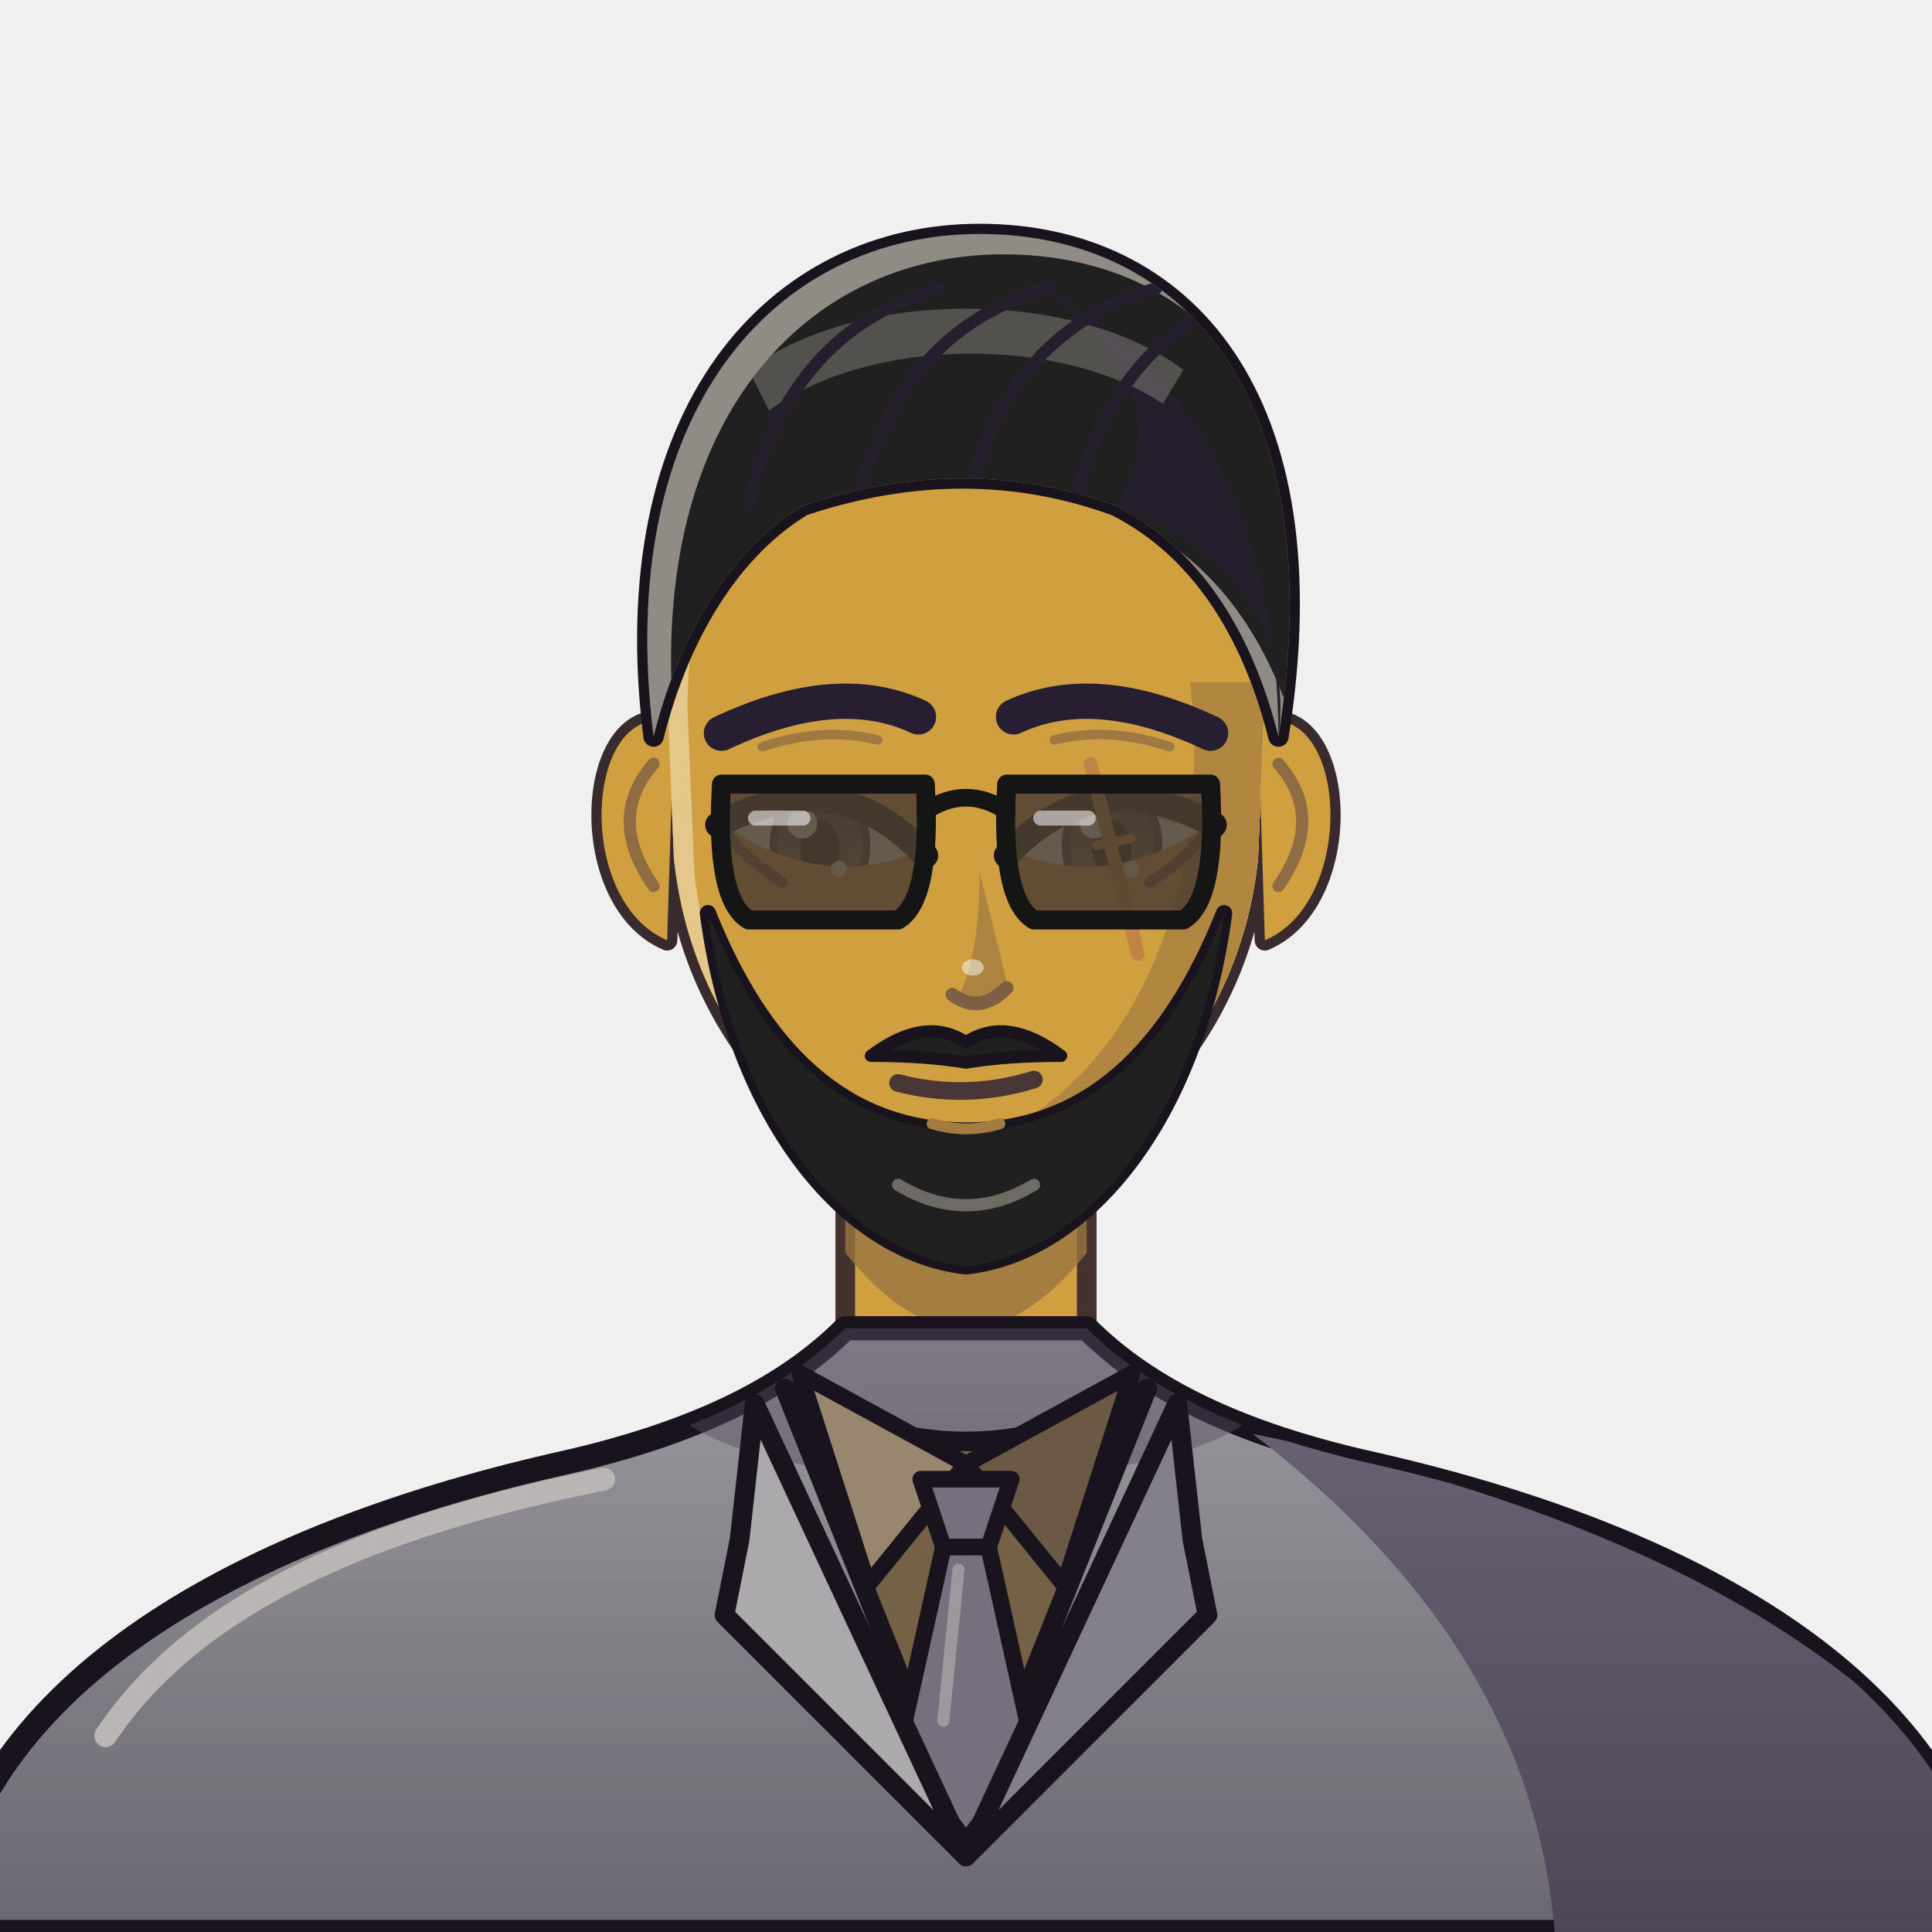
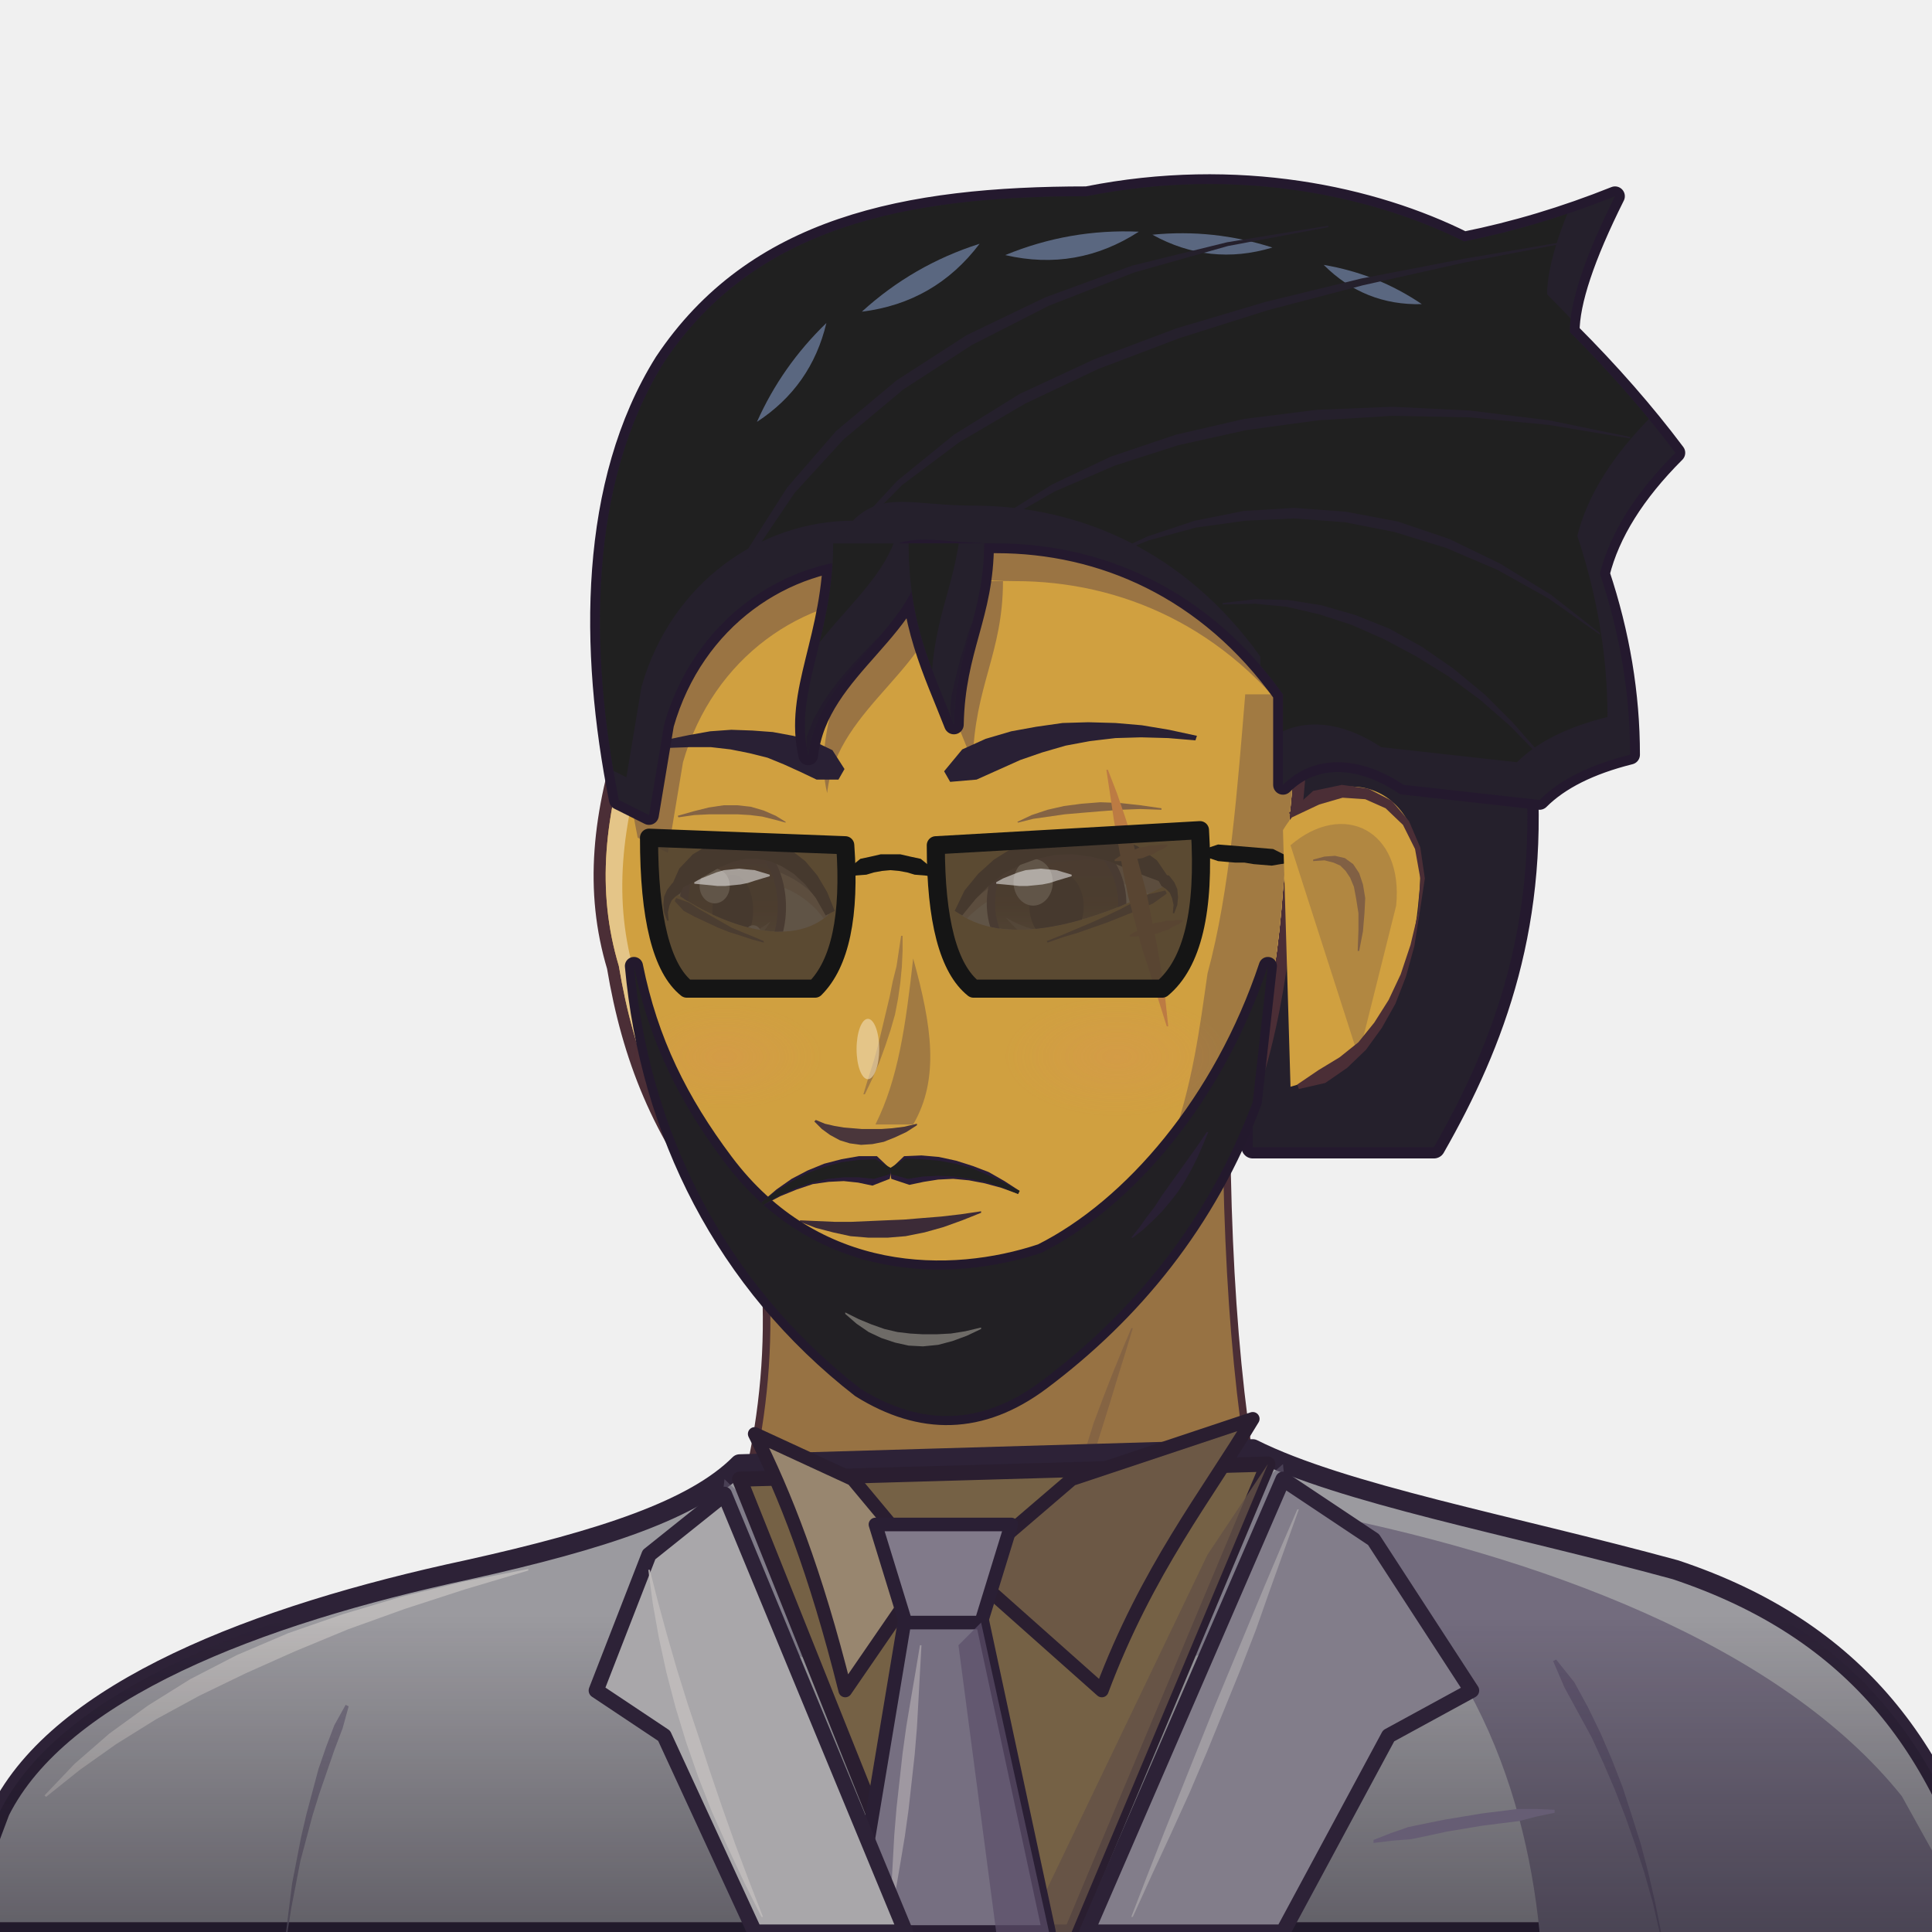
<svg xmlns="http://www.w3.org/2000/svg" width="384" height="384" viewBox="0 0 256 256">
  <defs>
+     <clipPath id="nk_iseul">
+       <path d="M 100 156 C 104 174 102 192 96 208 L 168 208 C 164 192 162 172 162 146 Z" />
+     </clipPath>
    <clipPath id="cb">
-       <path d="M -8 256 C -4 224 30 204 74 194 C 92 190 104 184 112 176 L 144 176 C 152 184 164 190 182 194 C 226 204 260 224 264 256 Z" />
+       <path d="M -6 256 L 0 240 C 8 224 34 214 62 208 C 80 204 92 200 98 194 L 166 192 C 178 198 200 202 222 208 C 246 216 258 232 264 256 Z" />
    </clipPath>
-     <linearGradient id="bg_fade" x1="0" y1="0" x2="0" y2="1">
-       <stop offset="0" stop-color="#1a1424" stop-opacity="0" />
-       <stop offset="1" stop-color="#1a1424" stop-opacity="0.38" />
+     <linearGradient id="fade" x1="0" y1="0" x2="0" y2="1">
+       <stop offset="0" stop-color="#120e1a" stop-opacity="0" />
+       <stop offset="1" stop-color="#120e1a" stop-opacity="0.42" />
    </linearGradient>
-     <clipPath id="f_iseul">
-       <path d="M 84 98 C 84 64 104 48 128 48 C 152 48 172 64 172 98 L 171 122 C 169 141 159 155 146 165 Q 128 178 110 165 C 97 155 87 141 85 122 Z" />
+     <clipPath id="fc_iseul">
+       <path d="M 84 96 C 80 108 79 118 82 128 C 84 140 88 150 96 160 C 102 168 108 176 116 180 C 120 182 126 182 130 180 C 142 174 154 166 160 156 C 166 146 169 132 170 118 L 172 96 C 172 70 150 50 126 50 C 102 50 86 70 84 96 Z" />
    </clipPath>
-     <linearGradient id="ig_iseul" x1="0" y1="0" x2="0" y2="1">
-       <stop offset="0" stop-color="#3b2835" />
-       <stop offset="1" stop-color="#89786a" />
+     <radialGradient id="bl_iseul">
+       <stop offset="0" stop-color="#ee7d74" stop-opacity="0.12" />
+       <stop offset="1" stop-color="#ee7d74" stop-opacity="0" />
+     </radialGradient>
+     <clipPath id="e0_iseul">
+       <path d="M 110 121 C 105.8 110.7 96.1 109.5 89 118 C 95.3 122.5 104.8 126 110 121 Z" />
+     </clipPath>
+     <linearGradient id="ig0_iseul" x1="0" y1="0" x2="0" y2="1">
+       <stop offset="0" stop-color="#39263e" />
+       <stop offset="0.5" stop-color="#4a3426" />
+       <stop offset="1" stop-color="#a49689" />
    </linearGradient>
-     <clipPath id="e0_iseul">
-       <path d="M 121 121 Q 109 109 93 117.5 Q 107 126.6 121 121 Z" />
+     <clipPath id="e1_iseul">
+       <path d="M 127 121 C 132.6 110.7 145.5 108.5 155 117 C 146.6 121.5 134 126 127 121 Z" />
    </clipPath>
-     <clipPath id="e2_iseul">
-       <path d="M 135 121 Q 147 109 163 117.5 Q 149 126.6 135 121 Z" />
+     <linearGradient id="ig1_iseul" x1="0" y1="0" x2="0" y2="1">
+       <stop offset="0" stop-color="#39263e" />
+       <stop offset="0.5" stop-color="#4a3426" />
+       <stop offset="1" stop-color="#a49689" />
+     </linearGradient>
+     <clipPath id="h0_iseul">
+       <path d="M 82 106 C 78 86 78 64 88 48 C 100 30 120 26 144 26 C 164 22 182 26 194 32 Q 204 30 214 26 Q 208 38 208 44 Q 216 52 222 60 Q 214 68 212 76 Q 216 88 216 100 Q 208 102 204 106 L 186 104 C 180 100 174 100 170 104 L 170 92 C 160 78 146 72 132 72 C 124 72 120 70 116 74 C 104 74 92 82 88 96 L 86 108 Z" />
    </clipPath>
-     <clipPath id="h_iseul">
-       <path d="M 82 104 C 76 56 100 30 130 30 C 160 30 182 54 174 104 C 170 88 162 76 150 70 Q 128 62 104 70 C 94 76 86 88 82 104 Z" />
+     <clipPath id="h1_iseul">
+       <path d="M 110.4 72 C 110.4 84.6 105.1 91.6 107.1 100.1 C 108.4 88.3 122.4 83.2 122.4 72 Z" />
+     </clipPath>
+     <clipPath id="h2_iseul">
+       <path d="M 120.4 72 C 120.4 82.8 123.6 88.8 126.4 96 C 126.6 85.9 130.4 81.6 130.4 72 Z" />
    </clipPath>
  </defs>
-   <path d="M 112 130 L 112 184 Q 128 196 144 184 L 144 130 Z" fill="#d0a040" stroke="#44322f" stroke-width="2.6" stroke-linejoin="round" stroke-linecap="round" />
-   <path d="M 112 140 Q 128 172 144 140 L 144 166 Q 128 186 112 166 Z" fill="#997441" opacity="0.8" />
-   <path d="M -8 256 C -4 224 30 204 74 194 C 92 190 104 184 112 176 L 144 176 C 152 184 164 190 182 194 C 226 204 260 224 264 256 Z" fill="#9b9a9f" stroke="#18131d" stroke-width="3.2" stroke-linejoin="round" stroke-linecap="round" />
+   <g fill="#24192e" stroke="#24192e" stroke-width="3" stroke-linejoin="round">
+     <path d="M 166 98 L 202 100 C 204 122 198 138 190 152 L 166 152 Z" />
+   </g>
+   <path d="M 166 98 L 202 100 C 204 122 198 138 190 152 L 166 152 Z" fill="#25202c" />
+   <path d="M 100 156 C 104 174 102 192 96 208 L 168 208 C 164 192 162 172 162 146 Z" fill="#d0a040" stroke="#4b2e36" stroke-width="2" stroke-linejoin="round" stroke-linecap="round" />
+   <g clip-path="url(#nk_iseul)">
+     <path d="M 94 150 C 106 174 118 186 130 184 C 144 178 156 168 166 144 L 170 190 C 150 198 118 200 94 194 Z" fill="#977243" />
+   </g>
+   <path d="M 149.9 176 L 148.6 179.1 147.3 182.3 146.1 185.4 144.9 188.6 143.9 191.8 142.9 195 142.1 198.3 141.3 201.5 140.6 204.7 139.9 208 140.1 208 141.1 204.9 142.1 201.7 143.1 198.5 144.1 195.4 145.1 192.2 146.1 189 147.1 185.8 148.1 182.5 149.1 179.3 150.1 176 Z" fill="#816044" opacity="0.8" />
+   <path d="M -6 256 L 0 240 C 8 224 34 214 62 208 C 80 204 92 200 98 194 L 166 192 C 178 198 200 202 222 208 C 246 216 258 232 264 256 Z" fill="#9b9a9f" stroke="#2d2237" stroke-width="2.6" stroke-linejoin="round" stroke-linecap="round" />
  <g clip-path="url(#cb)">
-     <path d="M 166 190 C 206 198 244 214 262 240 L 266 256 L 206 256 C 204 232 192 210 166 190 Z" fill="#6d6678" />
-     <ellipse cx="128" cy="184" rx="40" ry="12" fill="#5a5067" opacity="0.45" />
-     <rect x="0" y="176" width="256" height="80" fill="url(#bg_fade)" />
+     <path d="M 172 200 C 204 206 236 218 252 238 L 262 256 L 204 256 C 202 236 194 214 172 200 Z" fill="#736c7e" />
+     <path d="M 96 196 C 114 214 150 212 170 194 L 172 214 C 150 226 112 226 94 214 Z" fill="#665d74" opacity="0.5" />
  </g>
-   <path d="M 14 230 C 26 212 50 202 80 196" fill="none" stroke="#b9b6b5" stroke-width="3" stroke-linejoin="round" stroke-linecap="round" />
-   <path d="M 104 184 L 128 244 L 152 184 Q 128 198 104 184 Z" fill="#756145" stroke="#18131d" stroke-width="2.6" stroke-linejoin="round" stroke-linecap="round" />
-   <path d="M 106 182 L 115 210 L 128 194 Z" fill="#98866e" stroke="#18131d" stroke-width="2.2" stroke-linejoin="round" stroke-linecap="round" />
-   <path d="M 150 182 L 141 210 L 128 194 Z" fill="#6b5845" stroke="#18131d" stroke-width="2.2" stroke-linejoin="round" stroke-linecap="round" />
-   <path d="M 122 196 L 134 196 L 131 205 L 125 205 Z" fill="#756f7e" stroke="#18131d" stroke-width="2.2" stroke-linejoin="round" stroke-linecap="round" />
-   <path d="M 125 205 L 131 205 L 137 232 L 128 244 L 119 232 Z" fill="#756f7e" stroke="#18131d" stroke-width="2.2" stroke-linejoin="round" stroke-linecap="round" />
-   <path d="M 127 208 L 125 228" fill="none" stroke="#9e989e" stroke-width="1.6" stroke-linejoin="round" stroke-linecap="round" />
-   <path d="M 100 186 L 128 246 L 96 214 L 98 204 Z" fill="#aba9ab" stroke="#18131d" stroke-width="2.6" stroke-linejoin="round" stroke-linecap="round" />
-   <path d="M 156 186 L 128 246 L 160 214 L 158 204 Z" fill="#837f8b" stroke="#18131d" stroke-width="2.6" stroke-linejoin="round" stroke-linecap="round" />
-   <g transform="matrix(0.9 0 0 0.9 12.8 4)">
-     <g fill="#382a2d" stroke="#382a2d" stroke-width="3" stroke-linejoin="round">
-       <path d="M 85 102 C 72 98 70 128 84 134 Z" />
-       <path d="M 171 102 C 184 98 186 128 172 134 Z" />
-       <path d="M 84 98 C 84 64 104 48 128 48 C 152 48 172 64 172 98 L 171 122 C 169 141 159 155 146 165 Q 128 178 110 165 C 97 155 87 141 85 122 Z" />
+   <path d="M 6.1 238.1 L 10.6 234.5 15.4 231.1 20.7 227.8 26.4 224.7 32.6 221.7 39.1 218.8 46.1 215.9 53.6 213.2 61.6 210.6 70 208.1 70 207.9 61.3 209.6 53.1 211.6 45.4 213.9 38.2 216.4 31.4 219.3 25.2 222.5 19.6 226 14.5 229.7 9.9 233.7 5.9 237.9 Z" fill="#bbb8b8" />
+   <path d="M 205.8 220.1 L 207.3 223.6 209.1 226.9 210.9 230.2 212.5 233.7 214 237.2 215.4 240.8 216.7 244.5 217.9 248.2 219 252.1 219.9 256 220.1 256 219.3 252 218.4 248.1 217.4 244.3 216.2 240.5 215 236.8 213.6 233.2 212.1 229.7 210.4 226.2 208.6 222.9 206.2 219.9 Z" fill="#61576f" />
+   <path d="M 45.8 225.9 L 44.3 228.6 43.2 231.5 42.2 234.4 41.4 237.4 40.6 240.4 39.9 243.4 39.3 246.5 38.7 249.6 38.3 252.8 37.9 256 38.1 256 38.6 252.8 39.2 249.7 39.8 246.6 40.6 243.6 41.4 240.6 42.3 237.7 43.3 234.8 44.3 231.9 45.4 229 46.2 226.1 Z" fill="#71697c" opacity="0.8" />
+   <g clip-path="url(#cb)">
+     <rect x="0" y="214" width="256" height="42" fill="url(#fade)" />
+   </g>
+   <path d="M 98 196 L 122 256 L 142 256 L 168 194 Z" fill="#756145" stroke="#2a1e30" stroke-width="2" stroke-linejoin="round" stroke-linecap="round" />
+   <path d="M 142 256 L 168 194 L 160 206 L 136 256 Z" fill="#645146" opacity="0.8" />
+   <path d="M 100 190 C 104 198 108 208 112 224 L 123 208 L 113 196 Z" fill="#98866f" stroke="#2a1e30" stroke-width="1.8" stroke-linejoin="round" stroke-linecap="round" />
+   <path d="M 166 188 C 160 198 152 208 146 224 L 128 208 L 142 196 Z" fill="#6c5845" stroke="#2a1e30" stroke-width="1.8" stroke-linejoin="round" stroke-linecap="round" />
+   <path d="M 120 214 L 130 214 L 139 256 L 113 256 Z" fill="#766f81" stroke="#2a1f34" stroke-width="1.8" stroke-linejoin="round" stroke-linecap="round" />
+   <path d="M 116 202 L 134 202 L 130 215 L 120 215 Z" fill="#817a8a" stroke="#2a1f34" stroke-width="1.8" stroke-linejoin="round" stroke-linecap="round" />
+   <path d="M 121.9 218 L 121.3 221.6 120.7 225.1 120.1 228.7 119.6 232.3 119.2 235.9 118.8 239.5 118.5 243.1 118.3 246.7 118.1 250.4 117.9 254 118.1 254 118.7 250.4 119.3 246.9 119.9 243.3 120.4 239.7 120.8 236.1 121.2 232.5 121.5 228.9 121.7 225.3 121.9 221.6 122.1 218 Z" fill="#9f98a1" />
+   <path d="M 130 215 L 139 256 L 132 256 L 127 218 Z" fill="#5b4f6a" opacity="0.7" />
+   <path d="M 96 198 L 120 256 L 100 256 L 88 230 L 79 224 L 86 206 Z" fill="#a9a7aa" stroke="#2d2237" stroke-width="2" stroke-linejoin="round" stroke-linecap="round" />
+   <path d="M 170 196 L 144 256 L 170 256 L 184 230 L 195 224 L 182 204 Z" fill="#827d8a" stroke="#2d2237" stroke-width="2" stroke-linejoin="round" stroke-linecap="round" />
+   <path d="M 171.9 200 L 169.7 205.1 167.5 210.3 165.3 215.6 163.1 220.9 160.9 226.2 158.7 231.7 156.5 237.2 154.3 242.7 152.1 248.3 149.9 254 150.1 254 152.6 248.5 155.1 243.1 157.6 237.6 159.9 232.2 162.1 226.8 164.3 221.4 166.4 216 168.3 210.6 170.2 205.3 172.1 200 Z" fill="#b4b1b2" opacity="0.6" />
+   <path d="M 85.9 208 L 86.5 212.5 87.3 217 88.3 221.6 89.5 226.2 90.9 230.8 92.5 235.4 94.3 240 96.4 244.7 98.6 249.4 100.9 254 101.1 254 99.2 249.1 97.4 244.3 95.7 239.5 94.1 234.8 92.6 230.2 91.1 225.7 89.7 221.2 88.4 216.7 87.2 212.3 86.1 208 Z" fill="#c3bfbe" opacity="0.8" />
+   <path d="M 182 244.2 L 184.5 243.9 187 243.7 189.4 243.2 191.7 242.7 194.1 242.3 196.5 241.9 198.9 241.6 201.3 241.3 203.6 240.7 206 240.2 206 239.8 203.6 239.7 201.1 239.7 198.7 240 196.3 240.3 193.9 240.7 191.5 241.1 189 241.6 186.6 242.1 184.3 242.9 182 243.8 Z" fill="#665d74" />
+   <g fill="#4b2e36" stroke="#4b2e36" stroke-width="3.2" stroke-linejoin="round">
+     <path d="M 84 96 C 80 108 79 118 82 128 C 84 140 88 150 96 160 C 102 168 108 176 116 180 C 120 182 126 182 130 180 C 142 174 154 166 160 156 C 166 146 169 132 170 118 L 172 96 C 172 70 150 50 126 50 C 102 50 86 70 84 96 Z" />
+   </g>
+   <path d="M 84 96 C 80 108 79 118 82 128 C 84 140 88 150 96 160 C 102 168 108 176 116 180 C 120 182 126 182 130 180 C 142 174 154 166 160 156 C 166 146 169 132 170 118 L 172 96 C 172 70 150 50 126 50 C 102 50 86 70 84 96 Z" fill="#d0a040" />
+   <g clip-path="url(#fc_iseul)">
+     <path d="M 84 96 C 80 108 79 118 82 128 C 84 140 88 150 96 160 C 102 168 108 176 116 180 C 120 182 126 182 130 180 C 142 174 154 166 160 156 C 166 146 169 132 170 118 L 172 96 C 172 70 150 50 126 50 C 102 50 86 70 84 96 Z" fill="#e4c588" />
+     <g transform="translate(2.2 1.4)">
+       <path d="M 84 96 C 80 108 79 118 82 128 C 84 140 88 150 96 160 C 102 168 108 176 116 180 C 120 182 126 182 130 180 C 142 174 154 166 160 156 C 166 146 169 132 170 118 L 172 96 C 172 70 150 50 126 50 C 102 50 86 70 84 96 Z" fill="#d0a040" />
    </g>
-     <g>
-       <path d="M 85 102 C 72 98 70 128 84 134 Z" fill="#d0a040" />
-       <path d="M 171 102 C 184 98 186 128 172 134 Z" fill="#d0a040" />
-       <path d="M 84 98 C 84 64 104 48 128 48 C 152 48 172 64 172 98 L 171 122 C 169 141 159 155 146 165 Q 128 178 110 165 C 97 155 87 141 85 122 Z" fill="#d0a040" />
-     </g>
-     <g clip-path="url(#f_iseul)">
-       <path d="M 84 98 C 84 64 104 48 128 48 C 152 48 172 64 172 98 L 171 122 C 169 141 159 155 146 165 Q 128 178 110 165 C 97 155 87 141 85 122 Z" fill="#e5c78c" />
-       <g transform="translate(3 2)">
-         <path d="M 84 98 C 84 64 104 48 128 48 C 152 48 172 64 172 98 L 171 122 C 169 141 159 155 146 165 Q 128 178 110 165 C 97 155 87 141 85 122 Z" fill="#d0a040" />
-       </g>
-       <path d="M 172 96 L 171 122 C 169 141 159 155 146 165 Q 128 178 110 165 C 128 168 142 160 151 146 C 160 132 163 114 161 96 Z" fill="#8f6c41" opacity="0.5" />
-     </g>
-     <path d="M 82 108 Q 75 116 82 126" fill="none" stroke="#8f6c41" stroke-width="1.8" stroke-linejoin="round" stroke-linecap="round" />
-     <path d="M 174 108 Q 181 116 174 126" fill="none" stroke="#8f6c41" stroke-width="1.8" stroke-linejoin="round" stroke-linecap="round" />
-     <g fill="#18131d" stroke="#18131d" stroke-width="2.4" stroke-linejoin="round">
-       <path d="M 90 130 C 94 160 110 180 128 182 C 146 180 162 160 166 130 C 158 150 146 162 128 162 C 110 162 98 150 90 130 Z" />
-     </g>
-     <g>
-       <path d="M 90 130 C 94 160 110 180 128 182 C 146 180 162 160 166 130 C 158 150 146 162 128 162 C 110 162 98 150 90 130 Z" fill="#202020" />
-     </g>
-     <path d="M 118 170 Q 128 176 138 170" fill="none" stroke="#6e6b66" stroke-width="1.8" stroke-linejoin="round" stroke-linecap="round" />
-     <path d="M 114 151 Q 122 145 128 149 Q 134 145 142 151 Q 134 151 128 152 Q 122 151 114 151 Z" fill="#202020" stroke="#18131d" stroke-width="1.8" stroke-linejoin="round" stroke-linecap="round" />
-     <path d="M 121 121 Q 109 109 93 117.5 Q 107 126.6 121 121 Z" fill="#fbf7f0" />
-     <g clip-path="url(#e0_iseul)">
-       <path d="M 121 109 L 93 109 L 93 117.8 Q 107 113.4 121 117.8 Z" fill="#8f6c41" opacity="0.35" />
-       <ellipse cx="106.5" cy="120" rx="6.8" ry="8.8" fill="url(#ig_iseul)" stroke="#392737" stroke-width="1.2" />
-       <ellipse cx="106.5" cy="120.5" rx="2.9" ry="4.2" fill="#120d12" />
-     </g>
-     <circle cx="103.9" cy="116.8" r="2.2" fill="#ffffff" />
-     <circle cx="109.3" cy="123.5" r="1.2" fill="#ffffff" opacity="0.8" />
-     <path d="M 122 121.5 Q 109 107.5 91.5 117" fill="none" stroke="#18131d" stroke-width="3.8" stroke-linejoin="round" stroke-linecap="round" />
-     <path d="M 101 125.5 Q 95 121.5 93 118.5" fill="none" stroke="#6f5241" stroke-width="1.6" stroke-linejoin="round" stroke-linecap="round" />
-     <path d="M 115 104.5 Q 107 102.5 98 105.5" fill="none" stroke="#9f7941" stroke-width="1.4" stroke-linejoin="round" stroke-linecap="round" />
-     <path d="M 121 101.1 Q 109 95.5 92 103.5" fill="none" stroke="#271f31" stroke-width="5.2" stroke-linejoin="round" stroke-linecap="round" />
-     <path d="M 135 121 Q 147 109 163 117.5 Q 149 126.6 135 121 Z" fill="#fbf7f0" />
-     <g clip-path="url(#e2_iseul)">
-       <path d="M 135 109 L 163 109 L 163 117.8 Q 149 113.4 135 117.8 Z" fill="#8f6c41" opacity="0.35" />
-       <ellipse cx="149.5" cy="120" rx="6.8" ry="8.8" fill="url(#ig_iseul)" stroke="#392737" stroke-width="1.2" />
-       <ellipse cx="149.5" cy="120.5" rx="2.9" ry="4.2" fill="#120d12" />
-     </g>
-     <circle cx="146.9" cy="116.8" r="2.2" fill="#ffffff" />
-     <circle cx="152.3" cy="123.5" r="1.2" fill="#ffffff" opacity="0.8" />
-     <path d="M 134 121.5 Q 147 107.5 164.5 117" fill="none" stroke="#18131d" stroke-width="3.8" stroke-linejoin="round" stroke-linecap="round" />
-     <path d="M 155 125.5 Q 161 121.5 163 118.5" fill="none" stroke="#6f5241" stroke-width="1.6" stroke-linejoin="round" stroke-linecap="round" />
-     <path d="M 141 104.5 Q 149 102.5 158 105.5" fill="none" stroke="#9f7941" stroke-width="1.4" stroke-linejoin="round" stroke-linecap="round" />
-     <path d="M 135 101.1 Q 147 95.5 164 103.5" fill="none" stroke="#271f31" stroke-width="5.2" stroke-linejoin="round" stroke-linecap="round" />
-     <path d="M 130 124 L 134 140 Q 131 144 127 142 Q 130 136 130 124 Z" fill="#876641" opacity="0.5" />
-     <path d="M 126 142 Q 130 145 134 141" fill="none" stroke="#7f5f41" stroke-width="2" stroke-linejoin="round" stroke-linecap="round" />
-     <ellipse cx="129" cy="138" rx="1.6" ry="1.2" fill="#ffffff" opacity="0.5" />
-     <path d="M 118 155 Q 128 157.6 138 154.5" fill="none" stroke="#4a3636" stroke-width="2.6" stroke-linejoin="round" stroke-linecap="round" />
-     <path d="M 123 161 Q 128 162.5 133 161" fill="none" stroke="#a37c41" stroke-width="1.6" stroke-linejoin="round" stroke-linecap="round" />
-     <path d="M 146.3 108 L 153.3 136" fill="none" stroke="#c28444" stroke-width="2" stroke-linejoin="round" stroke-linecap="round" />
-     <path d="M 147.3 120 L 152.3 119" fill="none" stroke="#c28444" stroke-width="1.4" stroke-linejoin="round" stroke-linecap="round" />
-     <path d="M 92 111 L 122 111 Q 123 128 118 131 L 96 131 Q 91 128 92 111 Z" fill="#4c3e30" opacity="0.85" />
-     <path d="M 97 116 L 104 116" fill="none" stroke="#ffffff" stroke-width="2.2" stroke-linejoin="round" stroke-linecap="round" opacity="0.55" />
-     <path d="M 92 111 L 122 111 Q 123 128 118 131 L 96 131 Q 91 128 92 111 Z" fill="none" stroke="#151515" stroke-width="2.8" stroke-linejoin="round" stroke-linecap="round" />
-     <path d="M 134 111 L 164 111 Q 165 128 160 131 L 138 131 Q 133 128 134 111 Z" fill="#4c3e30" opacity="0.85" />
-     <path d="M 139 116 L 146 116" fill="none" stroke="#ffffff" stroke-width="2.2" stroke-linejoin="round" stroke-linecap="round" opacity="0.55" />
-     <path d="M 134 111 L 164 111 Q 165 128 160 131 L 138 131 Q 133 128 134 111 Z" fill="none" stroke="#151515" stroke-width="2.8" stroke-linejoin="round" stroke-linecap="round" />
-     <path d="M 122 115 Q 128 111 134 115" fill="none" stroke="#151515" stroke-width="2.6" stroke-linejoin="round" stroke-linecap="round" />
-     <g fill="#18131d" stroke="#18131d" stroke-width="3" stroke-linejoin="round">
-       <path d="M 82 104 C 76 56 100 30 130 30 C 160 30 182 54 174 104 C 170 88 162 76 150 70 Q 128 62 104 70 C 94 76 86 88 82 104 Z" />
-     </g>
-     <g>
-       <path d="M 82 104 C 76 56 100 30 130 30 C 160 30 182 54 174 104 C 170 88 162 76 150 70 Q 128 62 104 70 C 94 76 86 88 82 104 Z" fill="#202020" />
-     </g>
-     <g clip-path="url(#h_iseul)">
-       <path d="M 82 104 C 76 56 100 30 130 30 C 160 30 182 54 174 104 C 170 88 162 76 150 70 Q 128 62 104 70 C 94 76 86 88 82 104 Z" fill="#908b84" />
-       <g transform="translate(3.5 3)">
-         <path d="M 82 104 C 76 56 100 30 130 30 C 160 30 182 54 174 104 C 170 88 162 76 150 70 Q 128 62 104 70 C 94 76 86 88 82 104 Z" fill="#202020" />
-       </g>
-       <path d="M 150 70 C 168 76 176 90 174 104 C 174 70 158 44 134 36 C 152 44 158 58 150 70 Z" fill="#251f2d" />
-       <path d="M 96 50 C 112 38 144 38 160 50 L 157 55 C 142 45 114 45 99 56 Z" fill="#908b84" opacity="0.45" />
-       <path d="M 96 70 C 100 52 110 42 124 38" fill="none" stroke="#251f2d" stroke-width="1.8" stroke-linejoin="round" stroke-linecap="round" />
-       <path d="M 112 70 C 116 52 126 42 140 38" fill="none" stroke="#251f2d" stroke-width="1.8" stroke-linejoin="round" stroke-linecap="round" />
-       <path d="M 128 70 C 132 52 142 42 156 38" fill="none" stroke="#251f2d" stroke-width="1.8" stroke-linejoin="round" stroke-linecap="round" />
-       <path d="M 144 70 C 148 52 158 42 172 38" fill="none" stroke="#251f2d" stroke-width="1.8" stroke-linejoin="round" stroke-linecap="round" />
+     <path d="M 173 92 L 170 118 C 169 132 166 146 160 156 C 154 166 142 174 130 180 C 140 172 150 164 155 152 C 158 144 159 136 160 129 C 163 118 164 104 165 92 Z" fill="#a17a42" />
+     <g transform="translate(2.5 5)">
+       <path d="M 82 106 C 78 86 78 64 88 48 C 100 30 120 26 144 26 C 164 22 182 26 194 32 Q 204 30 214 26 Q 208 38 208 44 Q 216 52 222 60 Q 214 68 212 76 Q 216 88 216 100 Q 208 102 204 106 L 186 104 C 180 100 174 100 170 104 L 170 92 C 160 78 146 72 132 72 C 124 72 120 70 116 74 C 104 74 92 82 88 96 L 86 108 Z" fill="#9a7443" />
+       <path d="M 110.4 72 C 110.4 84.6 105.1 91.6 107.1 100.1 C 108.4 88.3 122.4 83.2 122.4 72 Z" fill="#9a7443" />
+       <path d="M 120.4 72 C 120.4 82.8 123.6 88.8 126.4 96 C 126.6 85.9 130.4 81.6 130.4 72 Z" fill="#9a7443" />
    </g>
  </g>
+   <ellipse cx="96" cy="140" rx="13" ry="7" fill="url(#bl_iseul)" />
+   <ellipse cx="148" cy="140" rx="15" ry="8" fill="url(#bl_iseul)" />
+   <path d="M 110 121 C 105.8 110.7 96.1 109.5 89 118 C 95.3 122.5 104.8 126 110 121 Z" fill="#f8f4ef" />
+   <g clip-path="url(#e0_iseul)">
+     <path d="M 110 120 C 105.8 110.7 96.1 109.5 89 117 L 89 121 C 96.1 114.5 105.8 115.7 110 123 Z" fill="#b29479" opacity="0.55" />
+     <ellipse cx="97.1" cy="120.2" rx="6.5" ry="9.4" fill="url(#ig0_iseul)" stroke="#372441" stroke-width="1.1" />
+     <path d="M 92 122.1 Q 97.1 130.1 102.1 122.1 Q 97.1 126 92 122.1 Z" fill="#baada1" opacity="0.55" />
+     <ellipse cx="97.1" cy="120.6" rx="2.7" ry="4.7" fill="#1a1221" />
+     <path d="M 110 112 L 89 109 L 89 117.5 C 96.1 112.7 105.8 113.9 110 121.5 Z" fill="#342245" opacity="0.5" />
+     <ellipse cx="94.7" cy="117.4" rx="2" ry="2.3" fill="#ffffff" />
+     <circle cx="99.8" cy="123.6" r="1" fill="#ffffff" opacity="0.85" />
+   </g>
+   <path d="M 110.6 120.7 L 109.6 118.2 108.3 116 106.7 114.1 104.9 112.7 102.9 111.6 100.8 111 98.6 110.9 96.3 111.2 94 111.9 91.8 113.2 90 115.1 88.8 117.8 89.2 118.2 91.7 117 93.7 115.9 95.4 114.9 97.1 114.2 98.8 113.8 100.4 113.8 102 114.1 103.6 114.8 105.2 115.8 106.7 117.2 108.1 119 109.4 121.3 Z" fill="#1c1420" />
+   <path d="M 90.4 116.9 L 89.1 117 88.4 117.9 88 118.8 87.9 119.9 88 120.9 88.4 122 88.6 122 88.5 120.9 88.7 120 89 119.3 89.5 118.8 90.1 118.4 90.6 117.5 Z" fill="#1c1420" />
+   <path d="M 89.4 119.4 L 90.6 120.7 92.1 121.5 93.6 122.2 95.1 122.9 96.6 123.5 98.2 124 99.7 124.5 101.2 124.9 101.2 124.7 99.8 124.1 98.3 123.5 96.9 122.9 95.5 122.1 94.1 121.3 92.7 120.5 91.3 119.6 89.6 119 Z" fill="#443139" />
+   <path d="M 104.1 108.9 L 102.8 108.1 101.2 107.4 99.5 106.9 97.7 106.7 95.9 106.7 93.9 107 91.9 107.5 89.8 108.1 89.9 108.3 92 108 94 107.9 95.9 107.9 97.7 107.9 99.4 108 101 108.2 102.6 108.6 104.1 109 Z" fill="#846344" />
+   <path d="M 127 121 C 132.6 110.7 145.5 108.5 155 117 C 146.6 121.5 134 126 127 121 Z" fill="#f8f4ef" />
+   <g clip-path="url(#e1_iseul)">
+     <path d="M 127 120 C 132.6 110.7 145.5 108.5 155 116 L 155 120 C 145.5 113.5 132.6 115.7 127 123 Z" fill="#b29479" opacity="0.55" />
+     <ellipse cx="140" cy="119.7" rx="8.7" ry="9.4" fill="url(#ig1_iseul)" stroke="#372441" stroke-width="1.1" />
+     <path d="M 133.3 121.6 Q 140 129.6 146.8 121.6 Q 140 125.5 133.3 121.6 Z" fill="#baada1" opacity="0.55" />
+     <ellipse cx="140" cy="120.1" rx="3.6" ry="4.7" fill="#1a1221" />
+     <path d="M 127 112 L 155 108 L 155 116.5 C 145.5 111.7 132.6 113.9 127 121.5 Z" fill="#342245" opacity="0.5" />
+     <ellipse cx="136.9" cy="116.9" rx="2.6" ry="3.1" fill="#ffffff" />
+     <circle cx="143.7" cy="123.1" r="1.2" fill="#ffffff" opacity="0.85" />
+   </g>
+   <path d="M 127.5 121.3 L 129.3 119.1 131.1 117.3 133.1 115.7 135.2 114.6 137.4 113.8 139.7 113.3 142.1 113.2 144.5 113.5 146.9 114.1 149.3 115.1 151.8 116.1 154.8 117.2 155.2 116.8 153.3 114 150.7 112.1 147.9 111 145 110.4 142.1 110.2 139.3 110.5 136.6 111.2 134.1 112.4 131.7 113.9 129.6 115.8 127.8 118 126.5 120.7 Z" fill="#1c1420" />
+   <path d="M 153.4 116.5 L 153.9 117.4 154.5 117.8 155 118.3 155.3 119 155.5 119.9 155.4 121 155.6 121 156 119.9 156.1 118.9 156 117.8 155.6 116.9 154.9 116 153.6 115.9 Z" fill="#1c1420" />
+   <path d="M 154.4 118 L 152.2 118.5 150.3 119.5 148.4 120.5 146.5 121.4 144.5 122.3 142.6 123.1 140.7 123.9 138.7 124.7 138.8 124.9 140.8 124.2 142.8 123.6 144.8 122.9 146.8 122.2 148.8 121.4 150.8 120.6 152.8 119.7 154.6 118.4 Z" fill="#443139" />
+   <path d="M 134.9 109 L 136.9 108.5 139 108.2 141.1 107.9 143.4 107.7 145.8 107.5 148.4 107.3 151.1 107.2 153.9 107.3 153.9 107.1 151.1 106.7 148.4 106.4 145.8 106.3 143.3 106.5 141 106.8 138.8 107.3 136.7 108 134.8 108.9 Z" fill="#846344" />
+   <path d="M 121 127 C 123.5 136 124.5 143 121 149 L 116 149 C 119 143 120 136 121 127 Z" fill="#a17a42" />
+   <path d="M 119.4 124 L 119.1 126 118.8 128 118.3 130 117.9 132 117.4 134.1 116.9 136.2 116.4 138.3 115.8 140.5 115.1 142.7 114.4 145 114.6 145 115.6 142.9 116.5 140.8 117.3 138.6 118 136.5 118.6 134.4 119 132.3 119.3 130.2 119.5 128.1 119.6 126 119.6 124 Z" fill="#8e6a43" opacity="0.7" />
+   <path d="M 107.9 148.6 L 108.9 149.6 110 150.4 111.3 151.1 112.6 151.5 114.1 151.7 115.6 151.6 117.1 151.3 118.6 150.7 120.1 150 121.5 149.1 121.5 148.9 119.8 149.3 118.2 149.5 116.8 149.6 115.4 149.6 114.2 149.6 113 149.5 111.8 149.4 110.6 149.2 109.3 148.9 108.1 148.4 Z" fill="#4a363b" />
+   <ellipse cx="115" cy="139" rx="1.5" ry="4" fill="#f1ddb8" opacity="0.6" />
+   <path d="M 106 161.9 L 108.1 162.7 110.4 163.3 112.7 163.8 115.1 164 117.6 164 120 163.8 122.5 163.3 125 162.6 127.5 161.7 130 160.7 130 160.5 127.3 160.9 124.7 161.2 122.2 161.4 119.8 161.6 117.4 161.7 115.1 161.8 112.8 161.9 110.6 161.9 108.3 161.8 106 161.7 Z" fill="#3c2b37" />
+   <path d="M 112 169.1 L 113 169.6 114.2 170 115.3 170.4 116.5 170.6 117.7 170.7 119 170.6 120.3 170.4 121.5 170 122.8 169.6 124 169.1 124 168.9 122.6 169 121.4 169 120.1 169 118.9 169 117.8 169 116.6 169 115.5 169 114.3 169 113.2 169 112 168.9 Z" fill="#a17a42" />
+   <g fill="#23192d" stroke="#23192d" stroke-width="2.4" stroke-linejoin="round">
+     <path d="M 84 128 C 86 150 96 170 114 184 C 122 189 130 189 138 183 C 150 174 160 162 166 146 L 168 128 C 162 146 150 160 138 166 C 126 170 108 170 96 154 C 90 146 86 138 84 128 Z" />
+   </g>
+   <path d="M 84 128 C 86 150 96 170 114 184 C 122 189 130 189 138 183 C 150 174 160 162 166 146 L 168 128 C 162 146 150 160 138 166 C 126 170 108 170 96 154 C 90 146 86 138 84 128 Z" fill="#222024" />
+   <path d="M 112 174.1 L 113.5 175.4 115.1 176.5 116.8 177.3 118.6 177.9 120.4 178.3 122.3 178.4 124.3 178.2 126.2 177.7 128.1 177 130 176.1 130 175.9 127.9 176.4 126 176.7 124.1 176.8 122.3 176.8 120.6 176.7 118.9 176.5 117.2 176.1 115.5 175.5 113.8 174.8 112 173.9 Z" fill="#6e6b67" />
+   <path d="M 150.1 164 L 151.4 163 152.7 161.8 153.9 160.6 155 159.3 156.1 157.9 157 156.5 157.9 154.9 158.7 153.3 159.4 151.7 160.1 150 159.9 150 158.9 151.5 157.9 152.9 156.9 154.3 155.9 155.7 154.9 157.1 153.9 158.5 153 159.9 152 161.2 151 162.6 149.9 164 Z" fill="#292034" />
+   <path d="M 118.1 155 L 116.2 153.2 113.8 153.2 111.5 153.6 109.2 154.2 107 155.1 104.9 156.2 102.9 157.6 100.9 159.3 101.1 159.7 103.4 158.5 105.6 157.6 107.7 156.9 109.8 156.6 111.8 156.5 113.7 156.7 115.6 157.1 117.9 156.2 Z" fill="#291c36" />
+   <path d="M 118.1 154.8 L 116 153.6 113.7 153.7 111.5 154 109.3 154.6 107.1 155.4 105 156.5 102.9 157.8 100.9 159.3 101.1 159.7 103.3 158.4 105.5 157.4 107.6 156.7 109.7 156.2 111.8 156 113.8 156 115.8 156.2 117.9 155.6 Z" fill="#202020" />
+   <path d="M 118.1 156.2 L 120.5 157 122.4 156.6 124.3 156.3 126.3 156.2 128.4 156.4 130.5 156.8 132.7 157.4 134.9 158.2 135.1 157.8 133.1 156.5 131 155.3 128.9 154.5 126.7 153.8 124.4 153.3 122.1 153.1 119.8 153.2 117.9 155 Z" fill="#291c36" />
+   <path d="M 118.1 155.6 L 120.3 156.2 122.3 155.9 124.3 155.8 126.4 155.9 128.5 156.2 130.6 156.6 132.7 157.3 134.9 158.2 135.1 157.8 133 156.7 130.9 155.7 128.8 154.8 126.6 154.2 124.4 153.8 122.2 153.6 120 153.5 117.9 154.8 Z" fill="#202020" />
+   <path d="M 146.6 102 L 147.1 105.3 147.6 108.7 148.2 112 148.8 115.4 149.5 118.8 150.4 122.2 151.3 125.6 152.4 129 153.5 132.5 154.6 136 154.8 136 154.4 132.3 153.9 128.7 153.3 125.2 152.6 121.7 151.9 118.2 151 114.9 150.1 111.5 149.1 108.3 148 105.1 146.8 102 Z" fill="#bc7b43" />
+   <path d="M 147.7 114.1 L 148.5 114.1 149.2 114 150 114 150.7 113.8 151.4 113.7 152.1 113.4 152.8 113.2 153.4 112.8 154.1 112.5 154.7 112.1 154.7 111.9 153.9 111.9 153.2 112 152.5 112 151.7 112.2 151 112.3 150.3 112.6 149.7 112.8 149 113.2 148.3 113.5 147.7 113.9 Z" fill="#bc7b43" />
+   <path d="M 149.7 124.1 L 150.5 124.1 151.2 124 152 124 152.7 123.8 153.4 123.7 154.1 123.4 154.8 123.2 155.4 122.8 156.1 122.5 156.7 122.1 156.7 121.9 155.9 121.9 155.2 122 154.5 122 153.7 122.2 153 122.3 152.3 122.6 151.7 122.8 151 123.2 150.3 123.5 149.7 123.9 Z" fill="#bc7b43" />
+   <path d="M 86 111 L 112 112 Q 113 126 108 131 L 91 131 Q 86 127 86 111 Z" fill="#4c3e30" opacity="0.88" />
+   <path d="M 92 117.1 L 93.1 117.2 94.1 117.3 95.1 117.4 96.1 117.4 97.1 117.3 98.1 117.2 99.1 117 100 116.7 101 116.4 102 116.1 102 115.9 101 115.6 100 115.3 98.9 115.2 97.9 115.1 96.9 115.2 95.9 115.3 94.9 115.6 93.9 116 92.9 116.4 92 116.9 Z" fill="#ffffff" opacity="0.5" />
+   <path d="M 86 111 L 112 112 Q 113 126 108 131 L 91 131 Q 86 127 86 111 Z" fill="none" stroke="#151515" stroke-width="2.4" stroke-linejoin="round" stroke-linecap="round" />
+   <path d="M 124 112 L 159 110 Q 160 126 154 131 L 129 131 Q 124 127 124 112 Z" fill="#4c3e30" opacity="0.88" />
+   <path d="M 132 117.1 L 133.1 117.2 134.1 117.3 135.1 117.4 136.1 117.4 137.1 117.3 138.1 117.2 139.1 117 140 116.7 141 116.4 142 116.1 142 115.9 141 115.6 140 115.3 138.9 115.2 137.9 115.1 136.9 115.2 135.9 115.3 134.9 115.6 133.9 116 132.9 116.4 132 116.9 Z" fill="#ffffff" opacity="0.5" />
+   <path d="M 124 112 L 159 110 Q 160 126 154 131 L 129 131 Q 124 127 124 112 Z" fill="none" stroke="#151515" stroke-width="2.4" stroke-linejoin="round" stroke-linecap="round" />
+   <path d="M 112.1 116.2 L 113.5 116 114.8 115.9 115.8 115.6 116.9 115.4 118 115.3 119.1 115.4 120.2 115.6 121.2 115.9 122.5 116 123.9 116.2 124.1 115.8 123.1 114.7 122 113.8 120.6 113.5 119.3 113.2 118 113.2 116.7 113.2 115.4 113.5 114 113.8 112.9 114.7 111.9 115.8 Z" fill="#151515" />
+   <path d="M 159 113.3 L 160.2 113.7 161.4 114.1 162.5 114.2 163.7 114.3 164.9 114.3 166.1 114.5 167.3 114.6 168.5 114.7 169.7 114.5 171 114.3 171 113.7 169.9 113.1 168.7 112.5 167.5 112.4 166.3 112.3 165.1 112.2 163.9 112.1 162.7 112 161.4 111.9 160.2 112.3 159 112.7 Z" fill="#151515" />
+   <path d="M 111.9 101.9 L 110.3 99.4 107.8 98.2 105.1 97.5 102.4 97 99.7 96.8 96.9 96.7 94.1 96.9 91.3 97.4 88.4 98 85.4 98.8 85.6 99.5 88.6 99.1 91.4 99 94.2 99 96.8 99.3 99.3 99.8 101.7 100.4 103.9 101.3 106.1 102.3 108.2 103.3 111.1 103.3 Z" fill="#292034" />
+   <path d="M 125.9 103.6 L 129.4 103.3 132.3 102 135.2 100.7 138.1 99.7 141.2 98.8 144.4 98.2 147.8 97.8 151.2 97.7 154.8 97.8 158.4 98.1 158.6 97.5 154.9 96.7 151.3 96.1 147.8 95.8 144.2 95.7 140.8 95.8 137.3 96.3 134 96.9 130.6 97.9 127.5 99.3 125.1 102.2 Z" fill="#292034" />
+   <path d="M 170 110 C 176 100 190 103 188 119 C 187 131 182 141 171 144 Z" fill="#d0a040" />
+   <path d="M 171 112 C 178 106 186 110 185 120 L 180 140 Z" fill="#a47c42" opacity="0.7" />
+   <path d="M 171.2 108.3 L 174.8 106.6 177.9 105.7 180.9 105.9 183.6 107.1 185.9 109.3 187.5 112.5 188.2 116.4 187.9 121 188.1 121 188.8 116.4 188.2 112.3 186.7 108.8 184.4 106.1 181.3 104.5 177.8 104 174 104.8 170.8 107.7 Z" fill="#4b2e36" />
+   <path d="M 187.9 121 L 186.9 125.2 185.6 129.1 184 132.5 182.1 135.5 180 138.1 177.5 140.1 174.7 141.8 171.9 143.7 172.1 144.3 175.6 143.5 178.5 141.5 181 139.1 183.1 136.2 184.9 133 186.3 129.4 187.4 125.4 188.1 121 Z" fill="#4b2e36" />
+   <path d="M 174 114.1 L 175.5 114 176.7 114.3 177.6 114.7 178.3 115.4 178.9 116.3 179.4 117.5 179.7 119.1 180 121 180 123.3 179.9 126 180.1 126 180.6 123.4 180.8 121 180.9 119 180.6 117.2 180.1 115.7 179.3 114.5 178.2 113.7 176.9 113.4 175.5 113.5 174 113.9 Z" fill="#816044" />
+   <g fill="#24192e" stroke="#24192e" stroke-width="2.6" stroke-linejoin="round">
+     <path d="M 82 106 C 78 86 78 64 88 48 C 100 30 120 26 144 26 C 164 22 182 26 194 32 Q 204 30 214 26 Q 208 38 208 44 Q 216 52 222 60 Q 214 68 212 76 Q 216 88 216 100 Q 208 102 204 106 L 186 104 C 180 100 174 100 170 104 L 170 92 C 160 78 146 72 132 72 C 124 72 120 70 116 74 C 104 74 92 82 88 96 L 86 108 Z" />
+     <path d="M 110.4 72 C 110.4 84.6 105.1 91.6 107.1 100.1 C 108.4 88.3 122.4 83.2 122.4 72 Z" />
+     <path d="M 120.4 72 C 120.4 82.8 123.6 88.8 126.4 96 C 126.6 85.9 130.4 81.6 130.4 72 Z" />
+   </g>
+   <g clip-path="url(#h0_iseul)">
+     <path d="M 82 106 C 78 86 78 64 88 48 C 100 30 120 26 144 26 C 164 22 182 26 194 32 Q 204 30 214 26 Q 208 38 208 44 Q 216 52 222 60 Q 214 68 212 76 Q 216 88 216 100 Q 208 102 204 106 L 186 104 C 180 100 174 100 170 104 L 170 92 C 160 78 146 72 132 72 C 124 72 120 70 116 74 C 104 74 92 82 88 96 L 86 108 Z" fill="#25202c" />
+     <g transform="translate(-3 -5)">
+       <path d="M 82 106 C 78 86 78 64 88 48 C 100 30 120 26 144 26 C 164 22 182 26 194 32 Q 204 30 214 26 Q 208 38 208 44 Q 216 52 222 60 Q 214 68 212 76 Q 216 88 216 100 Q 208 102 204 106 L 186 104 C 180 100 174 100 170 104 L 170 92 C 160 78 146 72 132 72 C 124 72 120 70 116 74 C 104 74 92 82 88 96 L 86 108 Z" fill="#202020" />
+     </g>
+     <path d="M 100.3 55.9 Q 107.5 51.2 109.5 42.8 Q 103.6 48.5 100.3 55.9 Z" fill="#616f8b" opacity="0.9" />
+     <path d="M 114.2 41.3 Q 123.9 40.1 129.8 32.3 Q 121 35.1 114.2 41.3 Z" fill="#616f8b" opacity="0.9" />
+     <path d="M 133.2 33.8 Q 142.7 36 150.9 30.7 Q 141.7 30.3 133.2 33.8 Z" fill="#616f8b" opacity="0.9" />
+     <path d="M 152.7 31.1 Q 160.3 35.3 168.6 32.8 Q 160.8 30.3 152.7 31.1 Z" fill="#616f8b" opacity="0.9" />
+     <path d="M 175.4 35.1 Q 180.8 40.5 188.4 40.3 Q 182.5 36.3 175.4 35.1 Z" fill="#616f8b" opacity="0.9" />
+     <path d="M 94.1 90 L 96.3 81.3 100.1 73 105.3 65.3 111.8 58.2 119.7 51.6 128.8 45.7 139 40.5 150.3 36.1 162.7 32.6 176 30.1 176 29.9 162.6 32.1 150 35.2 138.5 39.4 128.1 44.4 118.8 50.4 110.8 57.1 104.3 64.6 99.2 72.6 95.8 81.1 93.9 90 Z" fill="#25202c" />
+     <path d="M 108.1 78 L 113.1 70.8 119.5 64.3 127.1 58.6 135.8 53.5 145.5 48.9 156.3 44.8 168 41.1 180.6 37.8 194 34.8 208 32.1 208 31.9 193.9 34.3 180.4 36.9 167.7 40 155.9 43.5 145 47.6 135.1 52.2 126.4 57.6 118.9 63.7 112.7 70.4 107.9 78 Z" fill="#25202c" />
+     <path d="M 126 74.1 L 132.6 69.2 139.8 65.1 147.7 61.7 156.1 59 165.1 57 174.6 55.7 184.5 55.1 194.7 55.3 205.2 56.3 216 58.1 216 57.9 205.3 55.7 194.8 54.4 184.5 53.9 174.5 54.3 164.9 55.5 155.8 57.6 147.2 60.5 139.4 64.2 132.2 68.7 126 73.9 Z" fill="#25202c" />
+     <path d="M 146 74.1 L 152.2 71.6 158.5 69.9 165 69 171.5 68.7 178.2 69.2 184.8 70.5 191.6 72.6 198.4 75.5 205.2 79.3 212 84.1 212 83.9 205.5 78.8 198.8 74.7 192 71.4 185.2 69.1 178.3 67.8 171.5 67.3 164.8 67.7 158.3 69 152 71.1 146 73.9 Z" fill="#25202c" />
+     <path d="M 162 80.1 L 166.3 80 170.5 80.4 174.8 81.4 179.1 82.8 183.4 84.7 187.7 87 191.9 89.6 196.1 92.7 200.1 96.2 203.9 100.1 204.1 99.9 200.5 95.8 196.7 92 192.6 88.6 188.4 85.7 184.1 83.3 179.6 81.5 175.1 80.2 170.7 79.5 166.3 79.4 162 79.9 Z" fill="#25202c" />
+   </g>
+   <g clip-path="url(#h1_iseul)">
+     <path d="M 110.4 72 C 110.4 84.6 105.1 91.6 107.1 100.1 C 108.4 88.3 122.4 83.2 122.4 72 Z" fill="#25202c" />
+     <g transform="translate(-3 -5)">
+       <path d="M 110.4 72 C 110.4 84.6 105.1 91.6 107.1 100.1 C 108.4 88.3 122.4 83.2 122.4 72 Z" fill="#202020" />
+     </g>
+     <path d="M 107.3 100.1 L 108.1 97.9 108.8 95.8 109.7 93.7 110.8 91.8 112.1 90 113.5 88.2 114.9 86.4 116.4 84.6 116.3 84.5 114.7 86.2 113.1 87.9 111.6 89.6 110.2 91.4 108.9 93.3 107.8 95.3 106.9 97.6 106.9 100 Z" fill="#241b2d" />
+   </g>
+   <g clip-path="url(#h2_iseul)">
+     <path d="M 120.4 72 C 120.4 82.8 123.6 88.8 126.4 96 C 126.6 85.9 130.4 81.6 130.4 72 Z" fill="#25202c" />
+     <g transform="translate(-3 -5)">
+       <path d="M 120.4 72 C 120.4 82.8 123.6 88.8 126.4 96 C 126.6 85.9 130.4 81.6 130.4 72 Z" fill="#202020" />
+     </g>
+     <path d="M 126.6 96 L 127.1 94 127.2 92.2 127.4 90.5 127.6 88.8 127.9 87.3 128.2 85.8 128.5 84.3 128.9 82.8 128.7 82.7 128.2 84.2 127.8 85.6 127.3 87.1 126.9 88.7 126.5 90.3 126.1 92.1 125.9 94 126.2 96 Z" fill="#241b2d" />
+   </g>
</svg>
